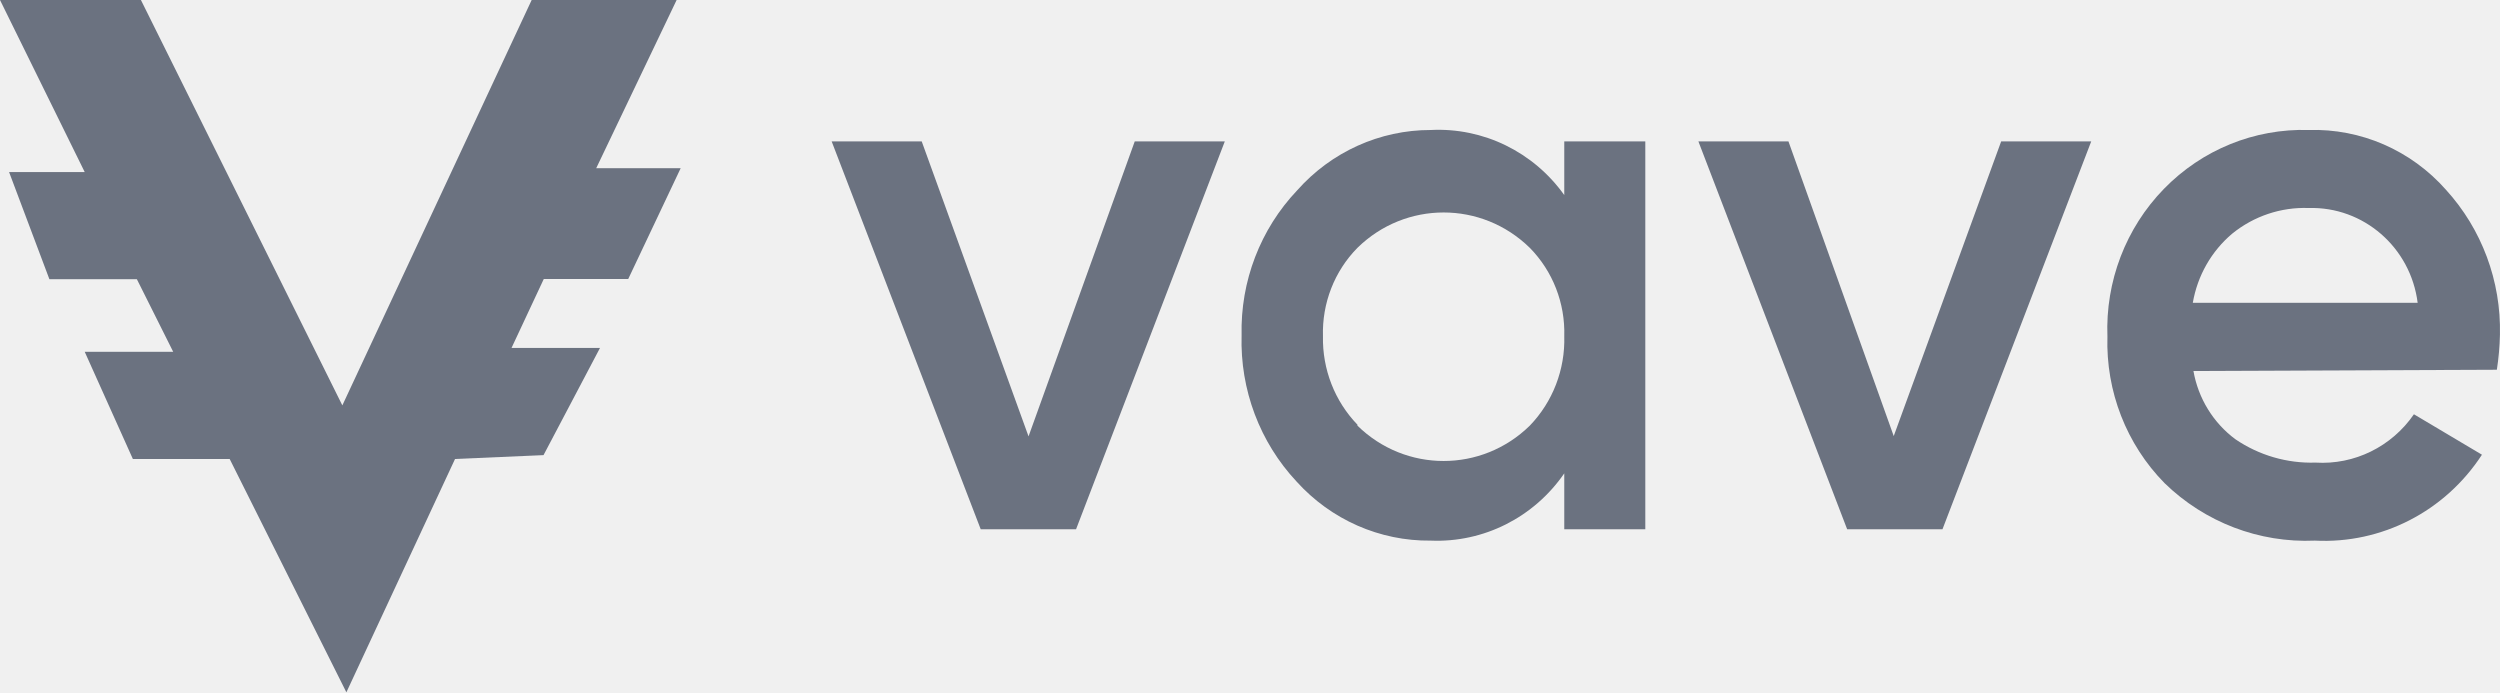
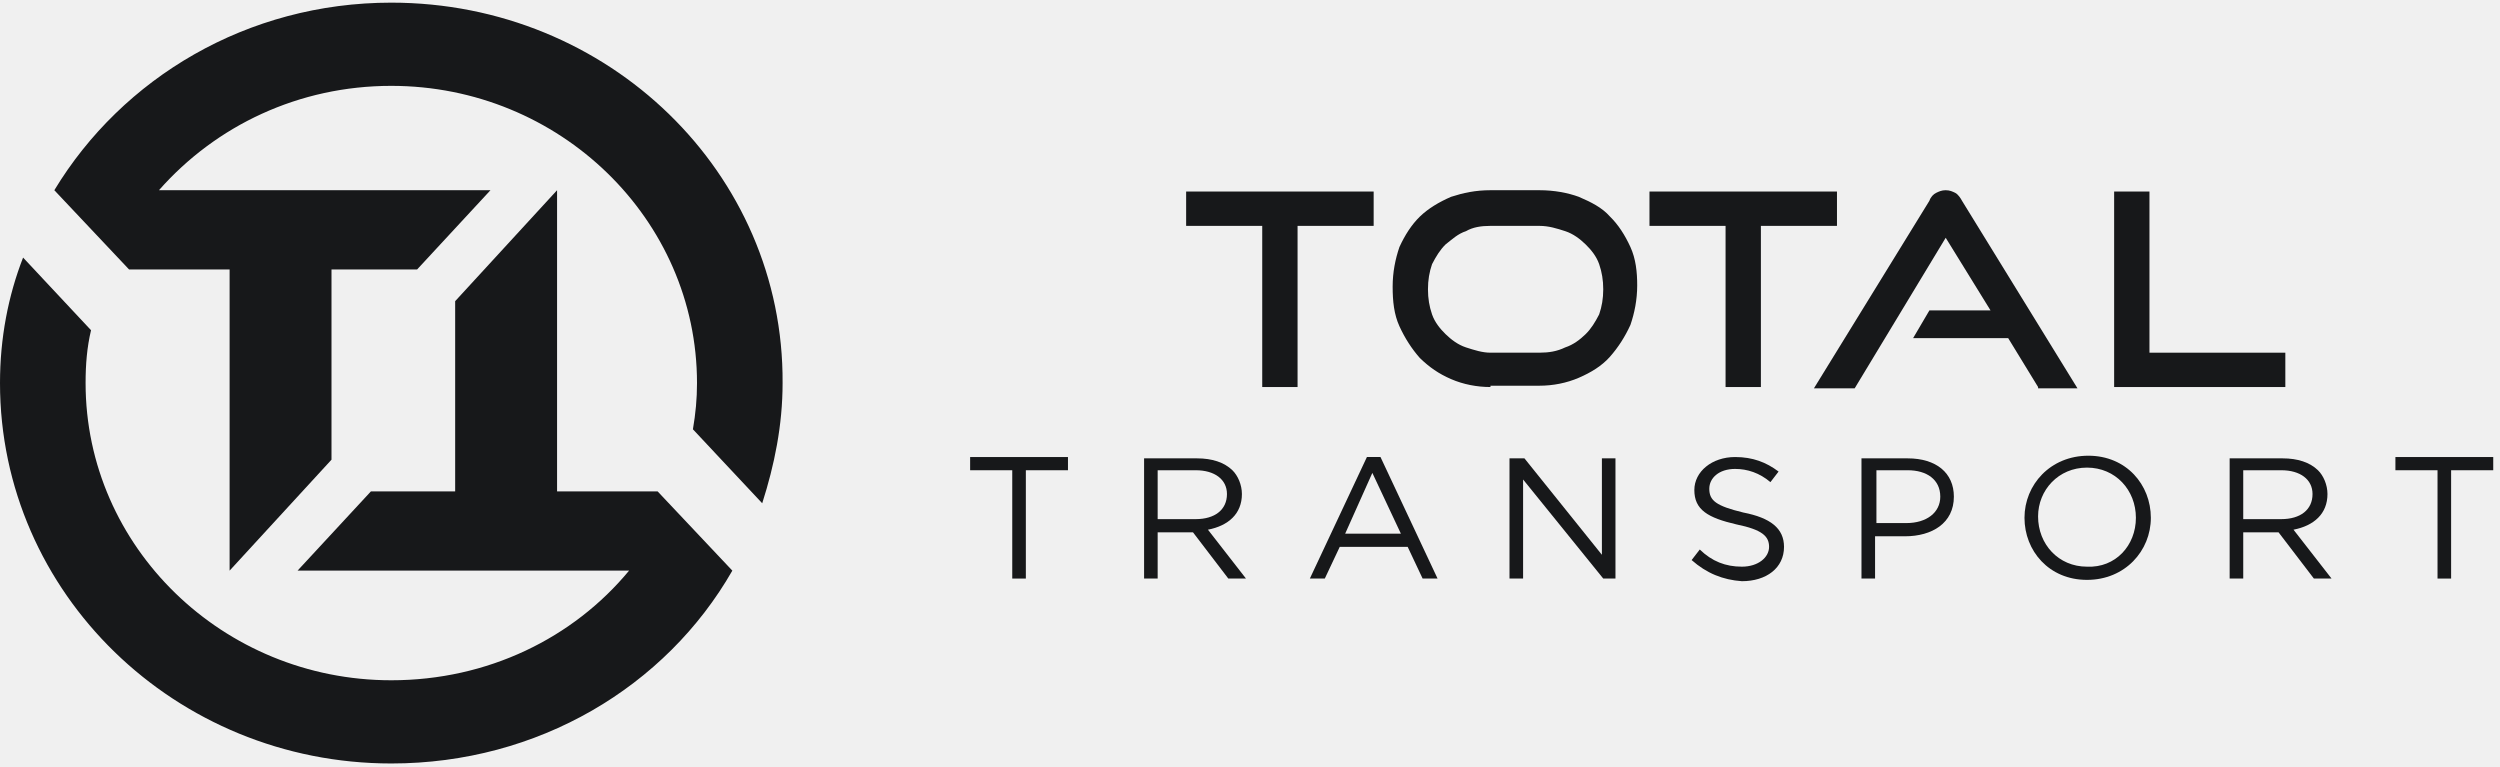
- <svg xmlns="http://www.w3.org/2000/svg" width="130" height="36" viewBox="0 0 130 36" fill="none">
-   <path d="M59.007 7.352H63.69L55.955 27.521H50.997L43.246 7.352H47.929L53.484 22.692L59.007 7.352Z" fill="#6B7280" />
-   <path d="M81.342 7.352H85.556V27.521H81.342V24.614C79.764 26.907 77.147 28.226 74.398 28.112C71.749 28.142 69.213 27.025 67.422 25.041C65.508 22.996 64.479 20.258 64.563 17.436C64.496 14.631 65.537 11.915 67.454 9.897C69.227 7.898 71.751 6.757 74.398 6.76C77.126 6.621 79.739 7.894 81.342 10.144V7.352ZM70.587 22.134C73.088 24.584 77.048 24.584 79.549 22.134C80.743 20.897 81.391 19.218 81.342 17.486C81.394 15.767 80.746 14.102 79.549 12.887C77.048 10.436 73.088 10.436 70.587 12.887C69.39 14.102 68.742 15.767 68.794 17.486C68.759 19.201 69.405 20.86 70.587 22.084V22.134Z" fill="#6B7280" />
-   <path d="M104.061 7.352H108.744L101.009 27.521H96.052L88.316 7.352H92.999L98.474 22.676L104.061 7.352Z" fill="#6B7280" />
-   <path d="M114.059 19.292C114.309 20.716 115.09 21.987 116.239 22.84C117.469 23.677 118.926 24.101 120.405 24.055C122.425 24.181 124.364 23.229 125.524 21.542L129.061 23.645C127.146 26.592 123.842 28.291 120.373 28.112C117.476 28.24 114.653 27.161 112.557 25.123C110.576 23.108 109.5 20.35 109.586 17.502C109.477 14.638 110.541 11.856 112.525 9.82C114.508 7.784 117.233 6.676 120.05 6.76C122.762 6.676 125.373 7.812 127.187 9.865C129.052 11.91 130.06 14.614 129.997 17.403C129.984 18.014 129.93 18.623 129.836 19.227L114.059 19.292ZM114.059 15.745H125.718C125.354 12.865 122.903 10.734 120.05 10.817C118.612 10.764 117.203 11.236 116.077 12.148C114.995 13.06 114.268 14.336 114.026 15.745H114.059Z" fill="#6B7280" />
-   <path d="M7.328 0H0L4.405 8.947H0.472L2.569 14.52H7.118L9.006 18.293H4.405L6.909 23.867H11.943L18.012 36L23.662 23.867L28.263 23.667L31.2 18.093H26.599L28.277 14.507H32.668L35.395 8.747H31.003L35.185 0H27.647L17.802 21.08L7.328 0Z" fill="#6B7280" />
+ <svg xmlns="http://www.w3.org/2000/svg" width="186" height="57" viewBox="0 0 186 57" fill="none">
+   <g clip-path="url(#clip0_157_730)">
+     <path d="M29.112 0.197C18.397 0.197 9.097 5.798 4.042 14.152L9.602 20.048H17.083V42.455L24.664 34.2V20.048H31.033L36.491 14.152H11.826C16.072 9.336 22.238 6.388 29.112 6.388C41.647 6.388 51.857 16.314 51.857 28.5C51.857 29.679 51.755 30.76 51.553 31.94L56.709 37.443C57.619 34.593 58.225 31.645 58.225 28.5C58.326 12.874 45.286 0.197 29.112 0.197Z" fill="#17181A" />
+     <path d="M54.486 42.455L48.926 36.559H41.446V14.152L33.864 22.407V36.559H27.597L22.138 42.455H46.803C42.659 47.467 36.29 50.612 29.113 50.612C16.578 50.612 6.368 40.686 6.368 28.5C6.368 27.124 6.47 25.847 6.773 24.569L1.718 19.164C0.607 22.014 0 25.159 0 28.5C0 44.126 13.04 56.803 29.113 56.803C40.03 56.803 49.533 51.103 54.486 42.455Z" fill="#17181A" />
+     <path d="M93.91 28.795V16.805H88.249V14.25H102.2V16.805H96.539V28.795H93.91Z" fill="#17181A" />
+     <path d="M110.891 28.795C109.88 28.795 108.869 28.598 107.96 28.205C107.05 27.812 106.342 27.321 105.635 26.633C105.028 25.945 104.523 25.159 104.118 24.274C103.714 23.39 103.613 22.407 103.613 21.326C103.613 20.245 103.815 19.262 104.118 18.378C104.523 17.493 105.028 16.707 105.635 16.117C106.241 15.528 107.05 15.036 107.96 14.643C108.869 14.348 109.779 14.152 110.891 14.152H114.53C115.642 14.152 116.653 14.348 117.462 14.643C118.371 15.036 119.18 15.429 119.787 16.117C120.393 16.707 120.899 17.493 121.303 18.378C121.707 19.262 121.808 20.245 121.808 21.228C121.808 22.309 121.606 23.291 121.303 24.176C120.899 25.06 120.393 25.847 119.787 26.535C119.18 27.223 118.371 27.714 117.462 28.107C116.552 28.5 115.541 28.697 114.53 28.697H110.891V28.795ZM114.53 26.24C115.238 26.24 115.844 26.142 116.451 25.847C117.057 25.65 117.563 25.257 117.967 24.864C118.371 24.471 118.675 23.979 118.978 23.39C119.18 22.8 119.281 22.21 119.281 21.523C119.281 20.835 119.18 20.245 118.978 19.655C118.776 19.066 118.371 18.574 117.967 18.181C117.563 17.788 117.057 17.395 116.451 17.198C115.844 17.002 115.238 16.805 114.53 16.805H110.891C110.183 16.805 109.577 16.904 109.071 17.198C108.465 17.395 108.061 17.788 107.555 18.181C107.151 18.574 106.848 19.066 106.544 19.655C106.342 20.245 106.241 20.835 106.241 21.523C106.241 22.21 106.342 22.8 106.544 23.39C106.746 23.979 107.151 24.471 107.555 24.864C107.96 25.257 108.465 25.65 109.071 25.847C109.678 26.043 110.285 26.24 110.891 26.24H114.53Z" fill="#17181A" />
+     <path d="M128.382 28.795V16.805H122.721V14.25H136.671V16.805H131.01V28.795H128.382Z" fill="#17181A" />
+     <path d="M151.634 28.795L149.41 25.159H142.334L143.547 23.095H148.096L144.76 17.69L137.987 28.893H134.955L143.547 14.938C143.648 14.643 143.85 14.447 144.052 14.348C144.255 14.25 144.457 14.152 144.76 14.152C145.063 14.152 145.265 14.25 145.468 14.348C145.67 14.447 145.872 14.742 145.973 14.938L154.565 28.893H151.634V28.795Z" fill="#17181A" />
+     <path d="M157.292 28.795V14.25H159.92V26.24H170.029V28.795H157.292Z" fill="#17181A" />
+     <path d="M75.312 34.986H72.178V34.004H79.457V34.986H76.323V43.045H75.312V34.986Z" fill="#17181A" />
+     <path d="M85.12 34.102H89.062C90.174 34.102 91.084 34.397 91.69 34.986C92.095 35.379 92.398 36.067 92.398 36.755C92.398 38.229 91.387 39.114 89.871 39.409L92.701 43.045H91.387L88.759 39.605H86.13V43.045H85.12V34.102ZM88.961 38.623C90.376 38.623 91.286 37.934 91.286 36.755C91.286 35.674 90.376 34.986 88.961 34.986H86.13V38.623H88.961Z" fill="#17181A" />
+     <path d="M101.698 34.003H102.709L106.955 43.045H105.843L104.731 40.686H99.677L98.565 43.045H97.453L101.698 34.003ZM104.225 39.703L102.103 35.183L100.081 39.703H104.225Z" fill="#17181A" />
+     <path d="M112.408 34.102H113.419L119.181 41.276V34.102H120.191V43.045H119.282L113.318 35.674V43.045H112.307V34.102H112.408Z" fill="#17181A" />
+     <path d="M125.857 41.669L126.463 40.883C127.373 41.767 128.384 42.16 129.597 42.16C130.81 42.16 131.619 41.472 131.619 40.686C131.619 39.9 131.113 39.409 129.193 39.016C127.07 38.524 126.059 37.934 126.059 36.46C126.059 35.084 127.373 34.003 129.092 34.003C130.406 34.003 131.417 34.397 132.326 35.084L131.72 35.871C130.911 35.183 130.001 34.888 129.092 34.888C127.879 34.888 127.171 35.576 127.171 36.362C127.171 37.246 127.677 37.64 129.698 38.131C131.72 38.524 132.731 39.31 132.731 40.686C132.731 42.259 131.417 43.241 129.597 43.241C128.182 43.143 126.969 42.652 125.857 41.669Z" fill="#17181A" />
+     <path d="M138.494 34.102H141.931C144.054 34.102 145.368 35.183 145.368 36.952C145.368 38.917 143.751 39.9 141.729 39.9H139.505V43.045H138.494V34.102ZM141.83 38.917C143.346 38.917 144.357 38.131 144.357 36.952C144.357 35.674 143.346 34.986 141.931 34.986H139.606V38.917H141.83Z" fill="#17181A" />
+     <path d="M150.622 38.524C150.622 36.067 152.543 33.905 155.373 33.905C158.204 33.905 160.023 36.067 160.023 38.524C160.023 40.981 158.103 43.143 155.272 43.143C152.442 43.143 150.622 40.981 150.622 38.524ZM158.911 38.524C158.911 36.46 157.395 34.79 155.272 34.79C153.149 34.79 151.633 36.46 151.633 38.426C151.633 40.49 153.149 42.16 155.272 42.16C157.395 42.259 158.911 40.588 158.911 38.524Z" fill="#17181A" />
+     <path d="M165.886 34.102H169.828C170.94 34.102 171.85 34.397 172.456 34.986C172.861 35.379 173.164 36.067 173.164 36.755C173.164 38.229 172.153 39.114 170.637 39.409L173.467 43.045H172.153L169.525 39.605H166.897V43.045H165.886V34.102ZM169.727 38.623C171.142 38.623 172.052 37.934 172.052 36.755C172.052 35.674 171.142 34.986 169.727 34.986H166.897V38.623H169.727Z" fill="#17181A" />
+     <path d="M181.352 34.986H178.219V34.003H185.497V34.986H182.363V43.045H181.352V34.986Z" fill="#17181A" />
+   </g>
+   <defs>
+     <clipPath id="clip0_157_730">
+       <rect width="186" height="57" fill="white" />
+     </clipPath>
+   </defs>
</svg>
